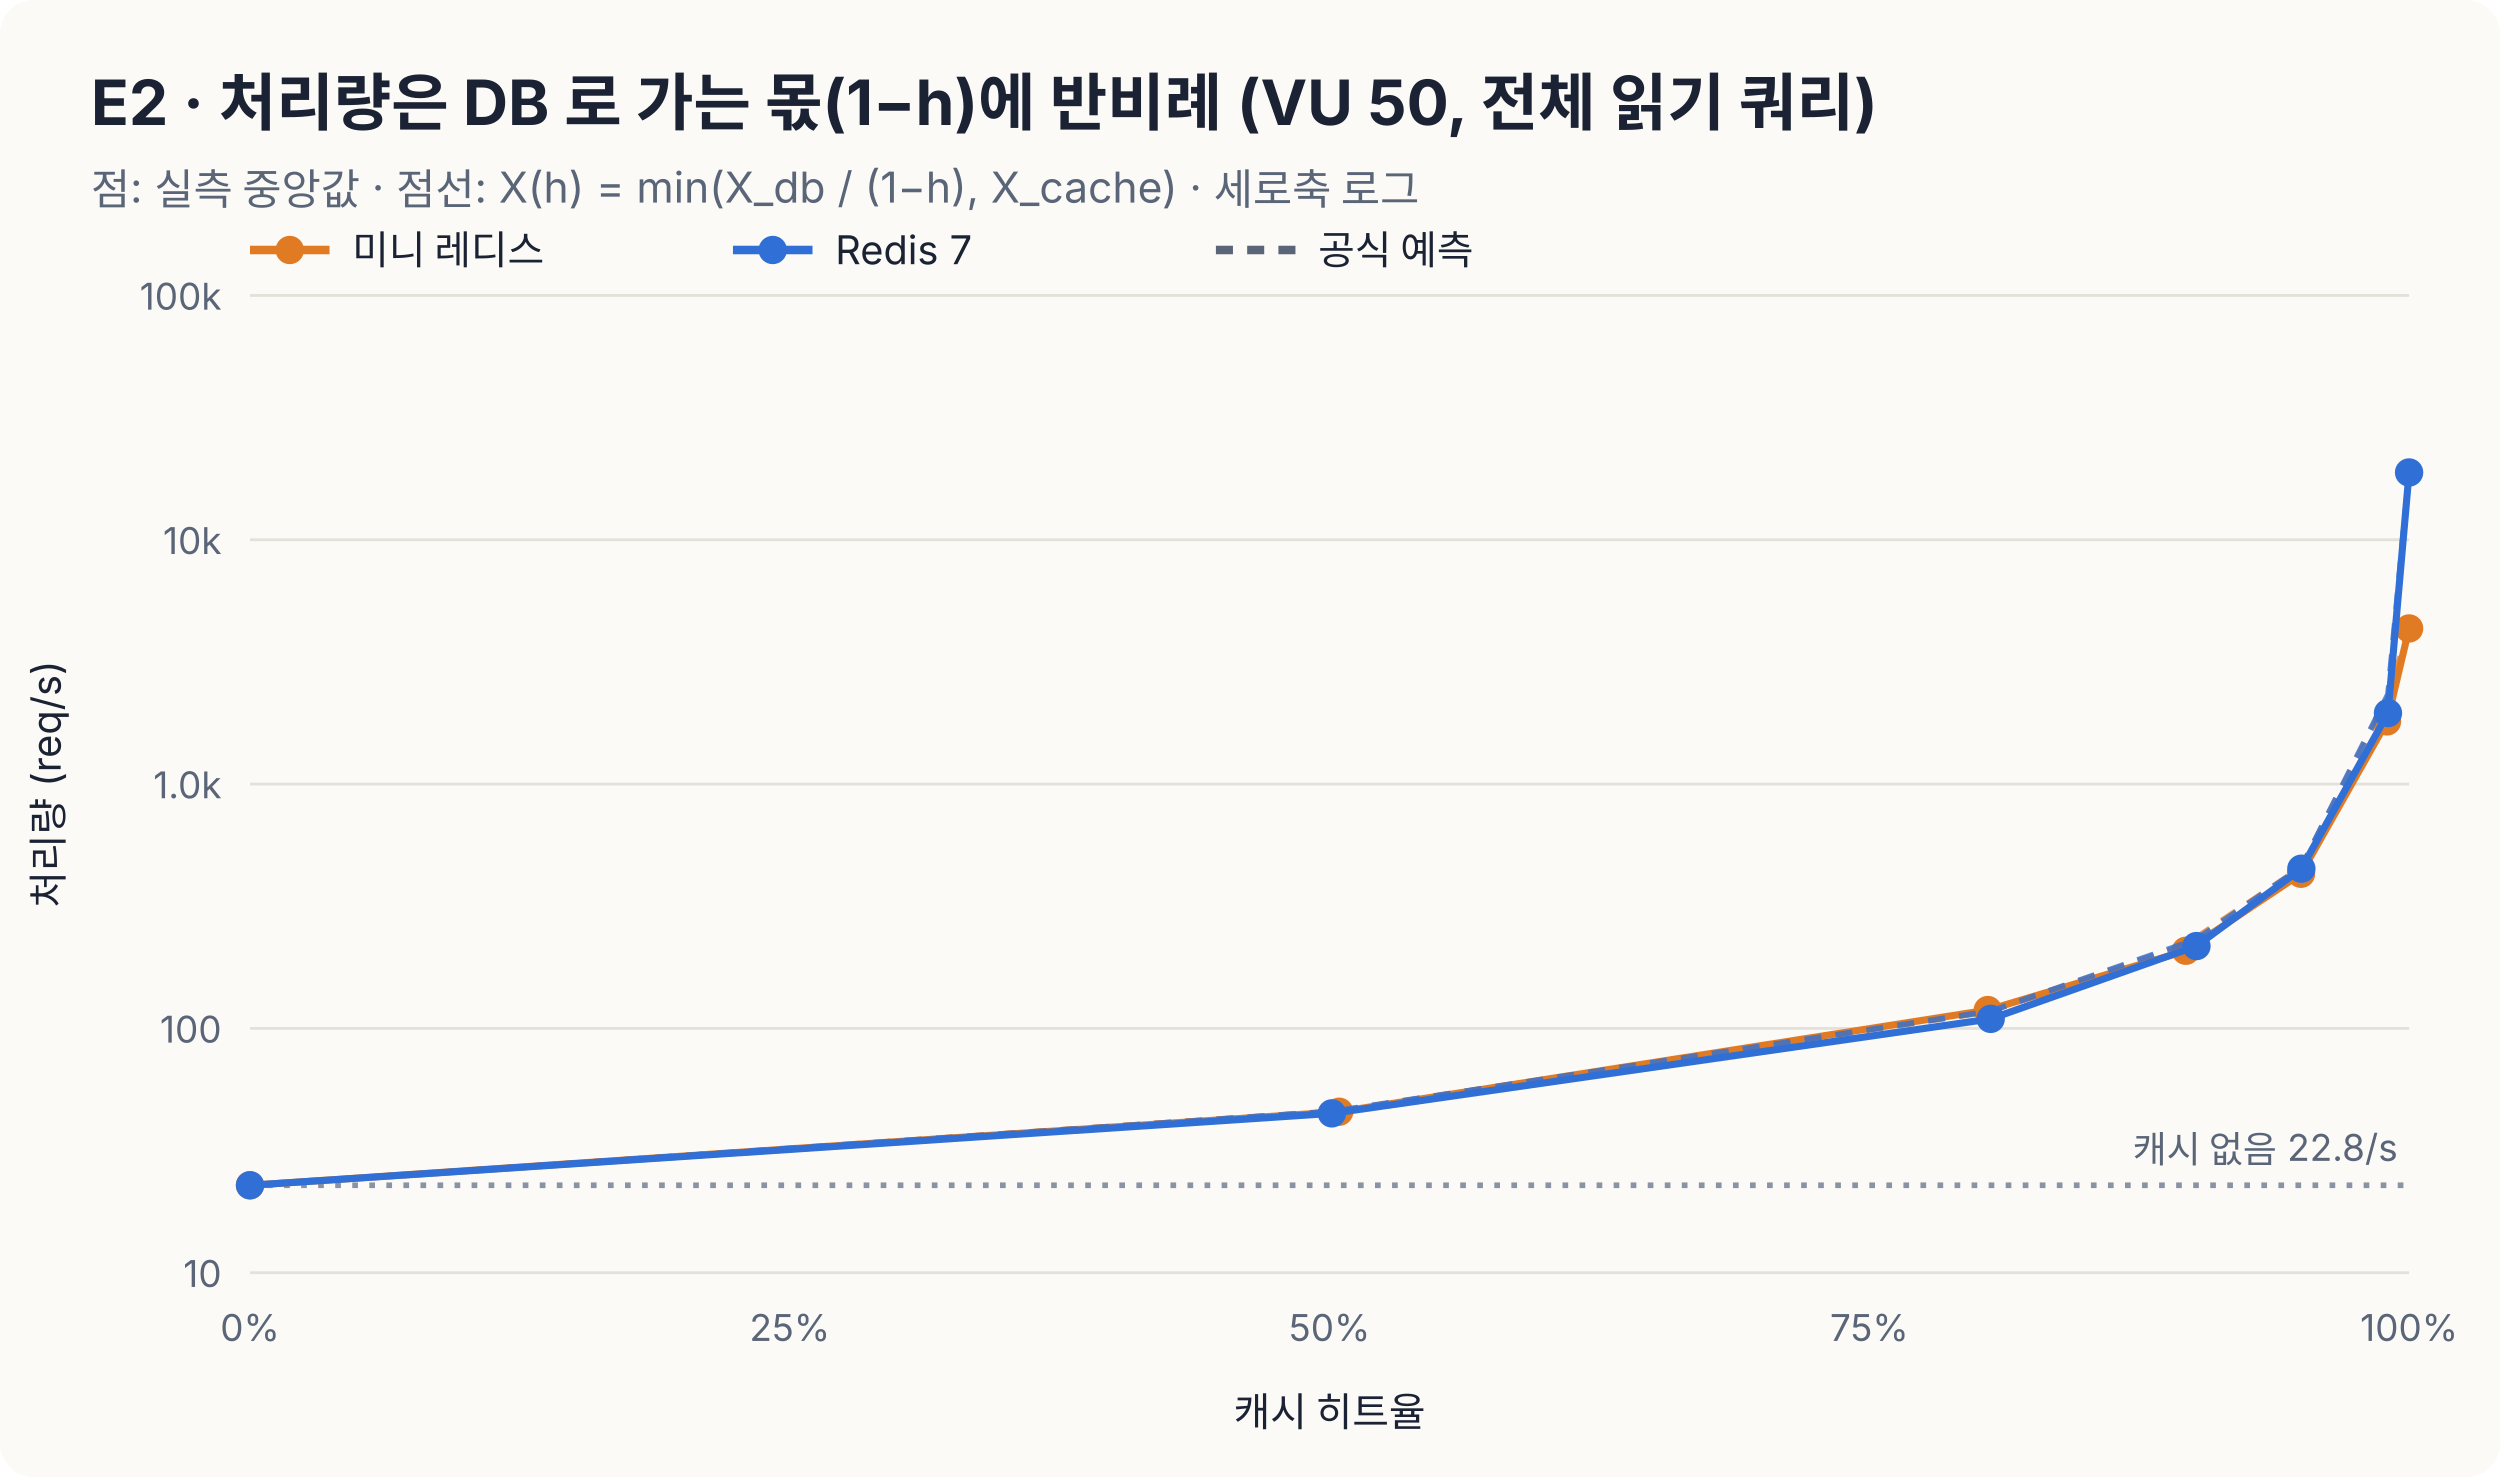
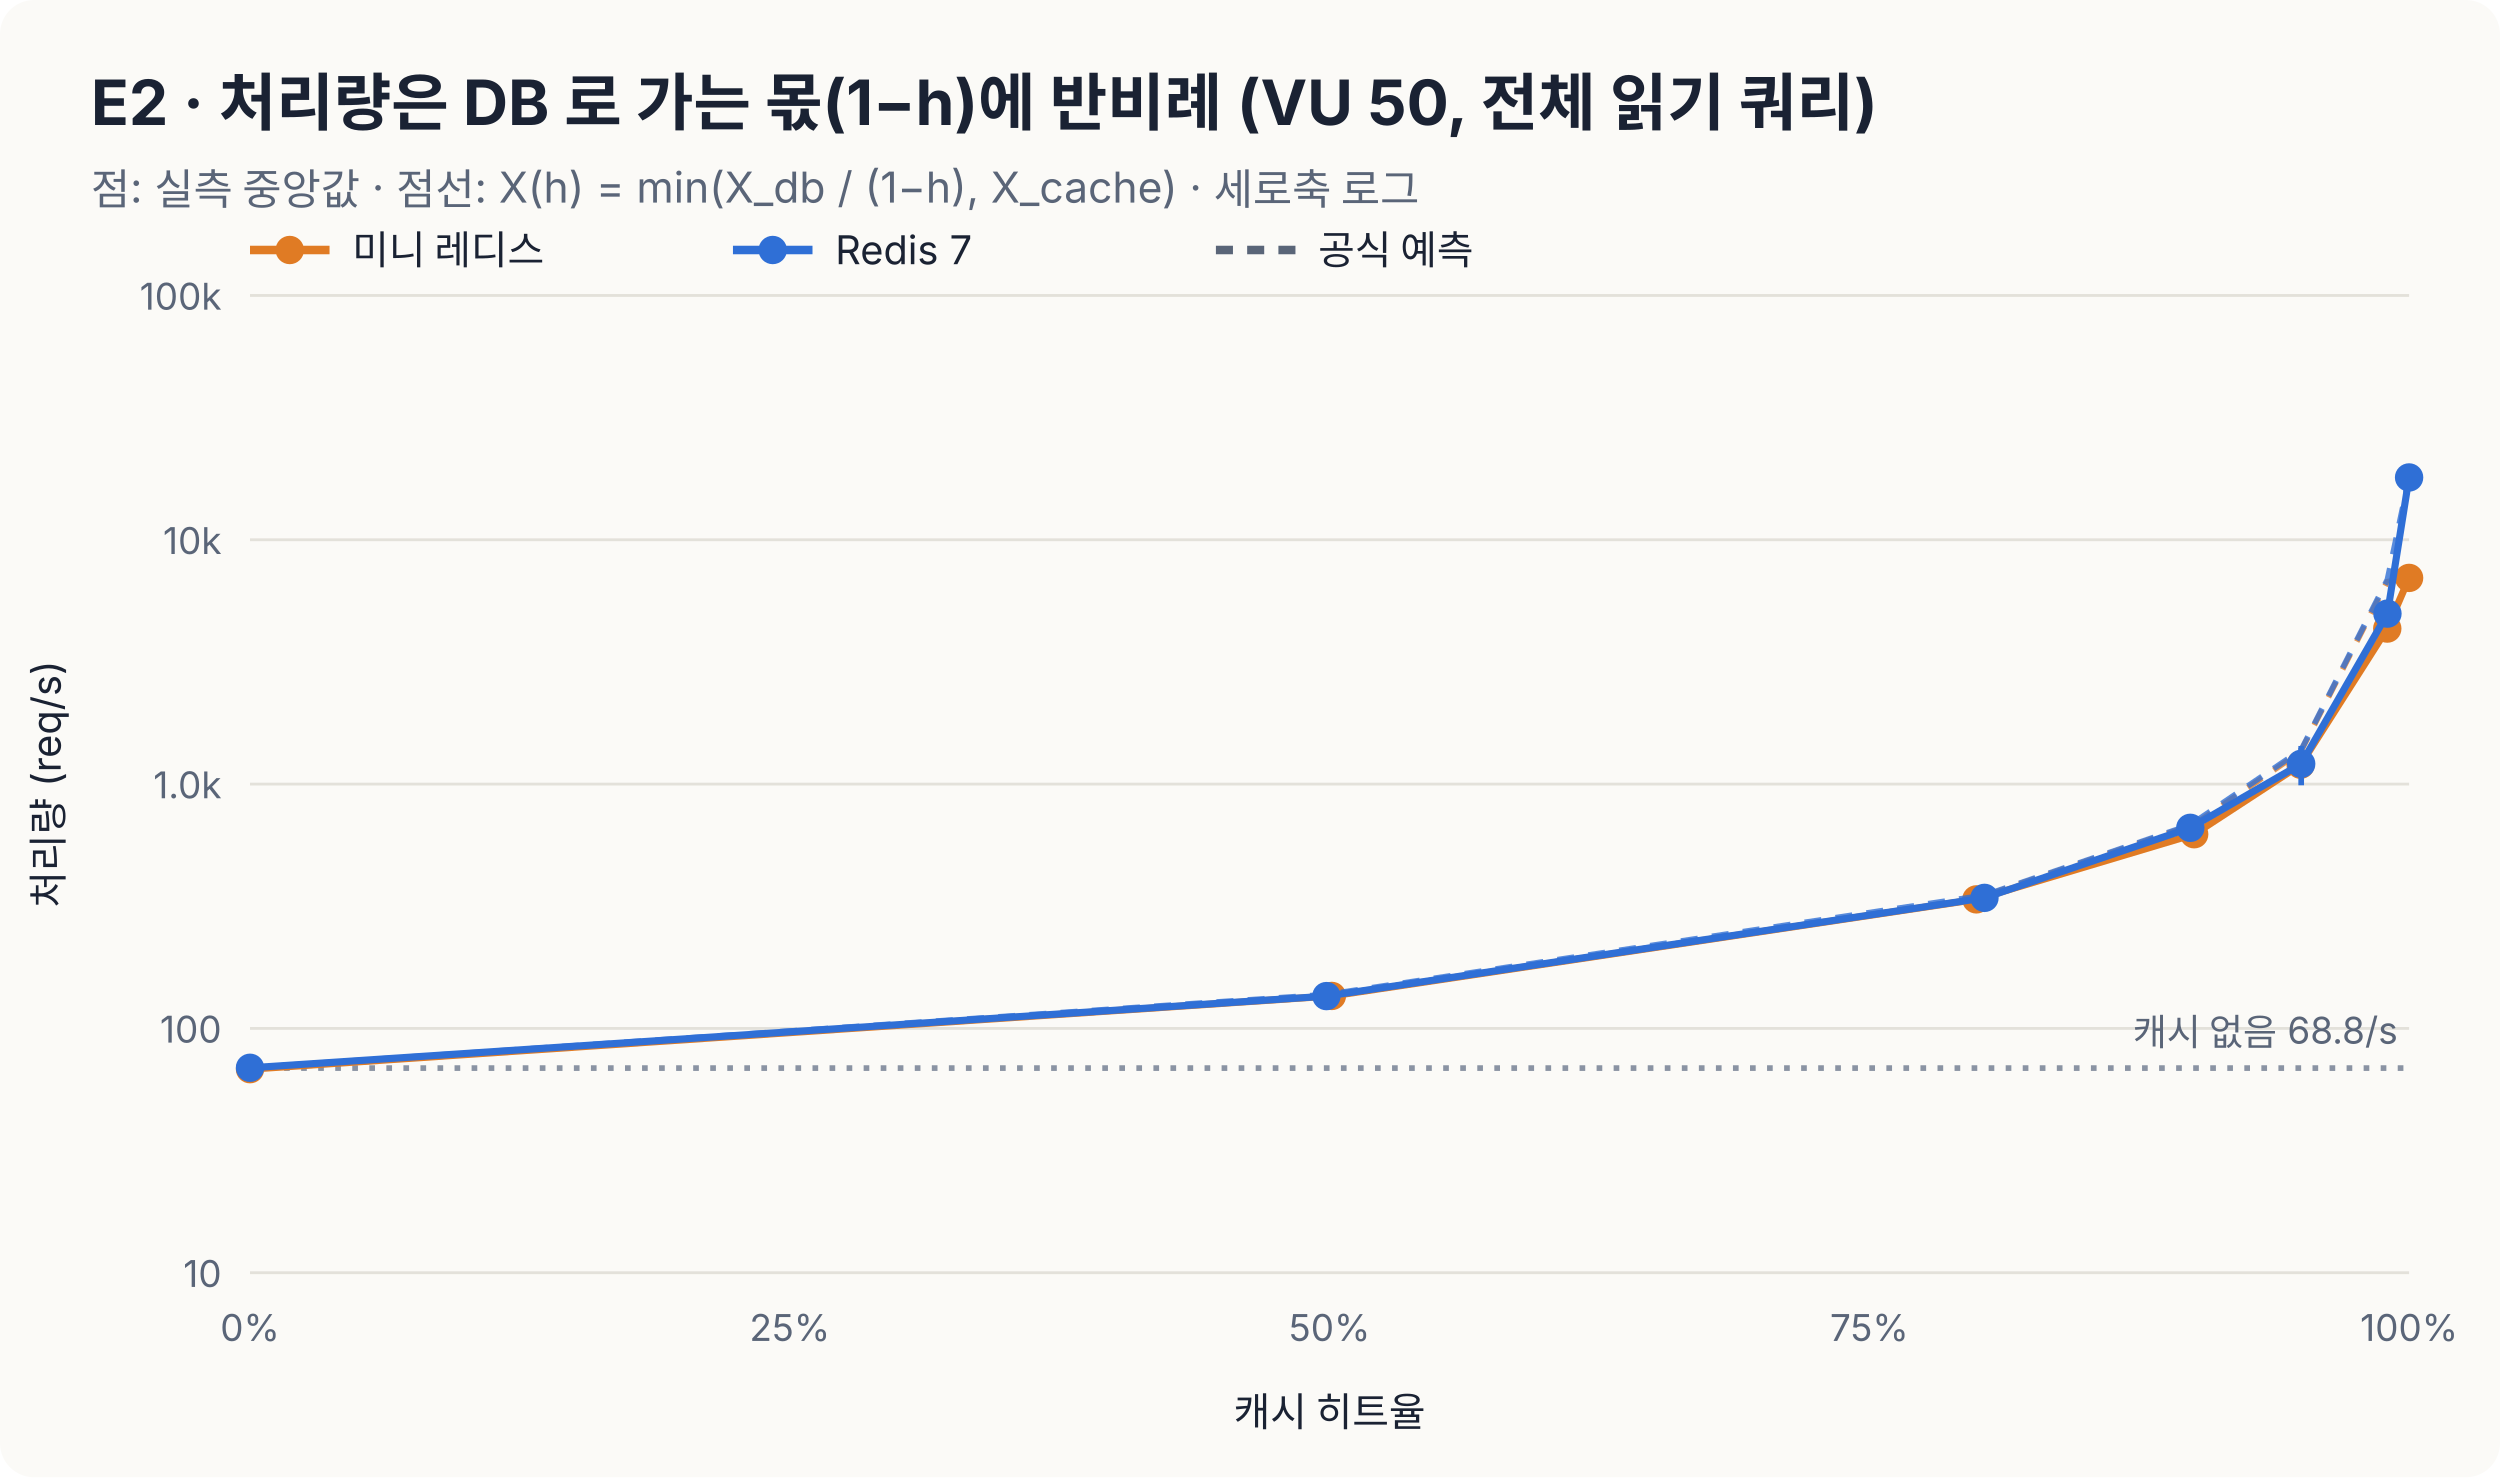
<svg xmlns="http://www.w3.org/2000/svg" viewBox="0 0 880 520" width="880" height="520" font-family="-apple-system, 'Segoe UI', 'Malgun Gothic', 'Apple SD Gothic Neo', sans-serif">
  <rect width="880" height="520" fill="#FBFAF7" rx="12" />
  <text x="32" y="44" font-size="22" font-weight="700" fill="#1A2233">E2 · 처리량은 DB 로 가는 몫(1−h)에 반비례 (VU 50, 전체 읽기 쿼리)</text>
  <text x="32" y="72" font-size="15" fill="#5A6578">점: 실측 중앙값 · 점선: X(h) = min(X_db / (1−h), X_cache) · 세로축 로그</text>
  <line x1="88" y1="448" x2="848" y2="448" stroke="#E3E1DA" />
  <text x="78" y="453" font-size="13" fill="#5A6578" text-anchor="end">10</text>
  <line x1="88" y1="362" x2="848" y2="362" stroke="#E3E1DA" />
  <text x="78" y="367" font-size="13" fill="#5A6578" text-anchor="end">100</text>
  <line x1="88" y1="276" x2="848" y2="276" stroke="#E3E1DA" />
  <text x="78" y="281" font-size="13" fill="#5A6578" text-anchor="end">1.0k</text>
  <line x1="88" y1="190" x2="848" y2="190" stroke="#E3E1DA" />
  <text x="78" y="195" font-size="13" fill="#5A6578" text-anchor="end">10k</text>
  <line x1="88" y1="104" x2="848" y2="104" stroke="#E3E1DA" />
  <text x="78" y="109" font-size="13" fill="#5A6578" text-anchor="end">100k</text>
  <text x="88" y="472" font-size="13" fill="#5A6578" text-anchor="middle">0%</text>
  <text x="278" y="472" font-size="13" fill="#5A6578" text-anchor="middle">25%</text>
  <text x="468" y="472" font-size="13" fill="#5A6578" text-anchor="middle">50%</text>
  <text x="658" y="472" font-size="13" fill="#5A6578" text-anchor="middle">75%</text>
  <text x="848" y="472" font-size="13" fill="#5A6578" text-anchor="middle">100%</text>
  <text x="468" y="502" font-size="14" fill="#1A2233" text-anchor="middle">캐시 히트율</text>
  <text x="22" y="276" font-size="14" fill="#1A2233" text-anchor="middle" transform="rotate(-90 22 276)">처리량 (req/s)</text>
-   <line x1="88" y1="417.218" x2="848" y2="417.218" stroke="#8A93A3" stroke-width="2" stroke-dasharray="2 4" />
-   <text x="844" y="409.218" font-size="13" fill="#5A6578" text-anchor="end">캐시 없음 22.8/s</text>
-   <polyline fill="none" stroke="#E07B24" stroke-width="2" stroke-dasharray="6 5" opacity="0.8" points="88,417.218 471.393,390.994 699.707,356.184 769.419,332.465 809.956,305.372 840.23,246.043 848,221.215" />
-   <polyline fill="none" stroke="#E07B24" stroke-width="2.5" points="88,417.218 471.393,391.329 699.707,355.534 769.419,334.665 809.956,307.565 840.23,253.939 848,221.215" />
-   <line x1="88" y1="418.188" x2="88" y2="416.271" stroke="#E07B24" stroke-width="2" />
-   <circle cx="88" cy="417.218" r="5" fill="#E07B24" />
-   <line x1="471.393" y1="393.167" x2="471.393" y2="389.577" stroke="#E07B24" stroke-width="2" />
-   <circle cx="471.393" cy="391.329" r="5" fill="#E07B24" />
-   <line x1="699.707" y1="358.386" x2="699.707" y2="352.885" stroke="#E07B24" stroke-width="2" />
-   <circle cx="699.707" cy="355.534" r="5" fill="#E07B24" />
-   <line x1="769.419" y1="337.608" x2="769.419" y2="331.936" stroke="#E07B24" stroke-width="2" />
-   <circle cx="769.419" cy="334.665" r="5" fill="#E07B24" />
-   <line x1="809.956" y1="310.456" x2="809.956" y2="304.882" stroke="#E07B24" stroke-width="2" />
-   <circle cx="809.956" cy="307.565" r="5" fill="#E07B24" />
-   <line x1="840.23" y1="257.012" x2="840.23" y2="251.1" stroke="#E07B24" stroke-width="2" />
-   <circle cx="840.23" cy="253.939" r="5" fill="#E07B24" />
-   <line x1="848" y1="224.24" x2="848" y2="218.418" stroke="#E07B24" stroke-width="2" />
-   <circle cx="848" cy="221.215" r="5" fill="#E07B24" />
-   <polyline fill="none" stroke="#2F6FD6" stroke-width="2" stroke-dasharray="6 5" opacity="0.8" points="88,417.218 468.81,391.249 700.724,355.927 773.154,330.646 810.076,305.255 840.567,244.39 848,166.312" />
-   <polyline fill="none" stroke="#2F6FD6" stroke-width="2.5" points="88,417.218 468.81,391.907 700.724,358.645 773.154,333.013 810.076,305.782 840.567,251.003 848,166.312" />
-   <line x1="88" y1="419.37" x2="88" y2="415.182" stroke="#2F6FD6" stroke-width="2" />
-   <circle cx="88" cy="417.218" r="5" fill="#2F6FD6" />
-   <line x1="468.81" y1="393.753" x2="468.81" y2="390.148" stroke="#2F6FD6" stroke-width="2" />
-   <circle cx="468.81" cy="391.907" r="5" fill="#2F6FD6" />
-   <line x1="700.724" y1="362.591" x2="700.724" y2="355.076" stroke="#2F6FD6" stroke-width="2" />
-   <circle cx="700.724" cy="358.645" r="5" fill="#2F6FD6" />
-   <line x1="773.154" y1="337.429" x2="773.154" y2="329.064" stroke="#2F6FD6" stroke-width="2" />
-   <circle cx="773.154" cy="333.013" r="5" fill="#2F6FD6" />
-   <line x1="810.076" y1="310.183" x2="810.076" y2="301.846" stroke="#2F6FD6" stroke-width="2" />
-   <circle cx="810.076" cy="305.782" r="5" fill="#2F6FD6" />
-   <line x1="840.567" y1="254.49" x2="840.567" y2="247.814" stroke="#2F6FD6" stroke-width="2" />
-   <circle cx="840.567" cy="251.003" r="5" fill="#2F6FD6" />
-   <line x1="848" y1="167.431" x2="848" y2="165.225" stroke="#2F6FD6" stroke-width="2" />
-   <circle cx="848" cy="166.312" r="5" fill="#2F6FD6" />
+   <line x1="88" y1="375.967" x2="848" y2="375.967" stroke="#8A93A3" stroke-width="2" stroke-dasharray="2 4" />
+   <text x="844" y="367.967" font-size="13" fill="#5A6578" text-anchor="end">캐시 없음 68.8/s</text>
+   <polyline fill="none" stroke="#E07B24" stroke-width="2" stroke-dasharray="6 5" opacity="0.8" points="88,376.349 468.821,350.38 695.685,316.315 772.347,290.178 809.816,264.641 840.318,204.751 848,203.422" />
+   <polyline fill="none" stroke="#E07B24" stroke-width="2.5" points="88,376.349 468.821,350.571 695.685,316.58 772.347,293.65 809.816,269.184 840.318,221.259 848,203.422" />
+   <line x1="88" y1="376.905" x2="88" y2="375.801" stroke="#E07B24" stroke-width="2" />
+   <circle cx="88" cy="376.349" r="5" fill="#E07B24" />
+   <line x1="468.821" y1="353.885" x2="468.821" y2="347.527" stroke="#E07B24" stroke-width="2" />
+   <circle cx="468.821" cy="350.571" r="5" fill="#E07B24" />
+   <line x1="695.685" y1="318.21" x2="695.685" y2="315.017" stroke="#E07B24" stroke-width="2" />
+   <circle cx="695.685" cy="316.58" r="5" fill="#E07B24" />
+   <line x1="772.347" y1="295.981" x2="772.347" y2="291.456" stroke="#E07B24" stroke-width="2" />
+   <circle cx="772.347" cy="293.65" r="5" fill="#E07B24" />
+   <line x1="809.816" y1="270.246" x2="809.816" y2="268.152" stroke="#E07B24" stroke-width="2" />
+   <circle cx="809.816" cy="269.184" r="5" fill="#E07B24" />
+   <line x1="840.318" y1="224.896" x2="840.318" y2="217.946" stroke="#E07B24" stroke-width="2" />
+   <circle cx="840.318" cy="221.259" r="5" fill="#E07B24" />
+   <line x1="848" y1="205.96" x2="848" y2="201.045" stroke="#E07B24" stroke-width="2" />
+   <circle cx="848" cy="203.422" r="5" fill="#E07B24" />
+   <polyline fill="none" stroke="#2F6FD6" stroke-width="2" stroke-dasharray="6 5" opacity="0.8" points="88,375.859 466.906,350.078 698.532,315.12 770.99,290.352 810.018,263.953 840.379,203.964 848,168.064" />
+   <polyline fill="none" stroke="#2F6FD6" stroke-width="2.5" points="88,375.859 466.906,350.626 698.532,316.052 770.99,291.395 810.018,268.862 840.379,215.995 848,168.064" />
+   <line x1="88" y1="376.224" x2="88" y2="375.498" stroke="#2F6FD6" stroke-width="2" />
+   <circle cx="88" cy="375.859" r="5" fill="#2F6FD6" />
+   <line x1="466.906" y1="352.186" x2="466.906" y2="349.128" stroke="#2F6FD6" stroke-width="2" />
+   <circle cx="466.906" cy="350.626" r="5" fill="#2F6FD6" />
+   <line x1="698.532" y1="317.695" x2="698.532" y2="314.478" stroke="#2F6FD6" stroke-width="2" />
+   <circle cx="698.532" cy="316.052" r="5" fill="#2F6FD6" />
+   <line x1="770.99" y1="292.582" x2="770.99" y2="290.244" stroke="#2F6FD6" stroke-width="2" />
+   <circle cx="770.99" cy="291.395" r="5" fill="#2F6FD6" />
+   <line x1="810.018" y1="276.423" x2="810.018" y2="262.577" stroke="#2F6FD6" stroke-width="2" />
+   <circle cx="810.018" cy="268.862" r="5" fill="#2F6FD6" />
+   <line x1="840.379" y1="218.803" x2="840.379" y2="213.383" stroke="#2F6FD6" stroke-width="2" />
+   <circle cx="840.379" cy="215.995" r="5" fill="#2F6FD6" />
+   <line x1="848" y1="171.28" x2="848" y2="165.103" stroke="#2F6FD6" stroke-width="2" />
+   <circle cx="848" cy="168.064" r="5" fill="#2F6FD6" />
  <line x1="88" y1="88" x2="116" y2="88" stroke="#E07B24" stroke-width="3" />
  <circle cx="102" cy="88" r="5" fill="#E07B24" />
  <text x="124" y="93" font-size="14" fill="#1A2233">미니 레디스</text>
  <line x1="258" y1="88" x2="286" y2="88" stroke="#2F6FD6" stroke-width="3" />
  <circle cx="272" cy="88" r="5" fill="#2F6FD6" />
  <text x="294" y="93" font-size="14" fill="#1A2233">Redis 7</text>
  <line x1="428" y1="88" x2="456" y2="88" stroke="#5A6578" stroke-width="3" stroke-dasharray="6 5" />
  <text x="464" y="93" font-size="14" fill="#1A2233">공식 예측</text>
</svg>
